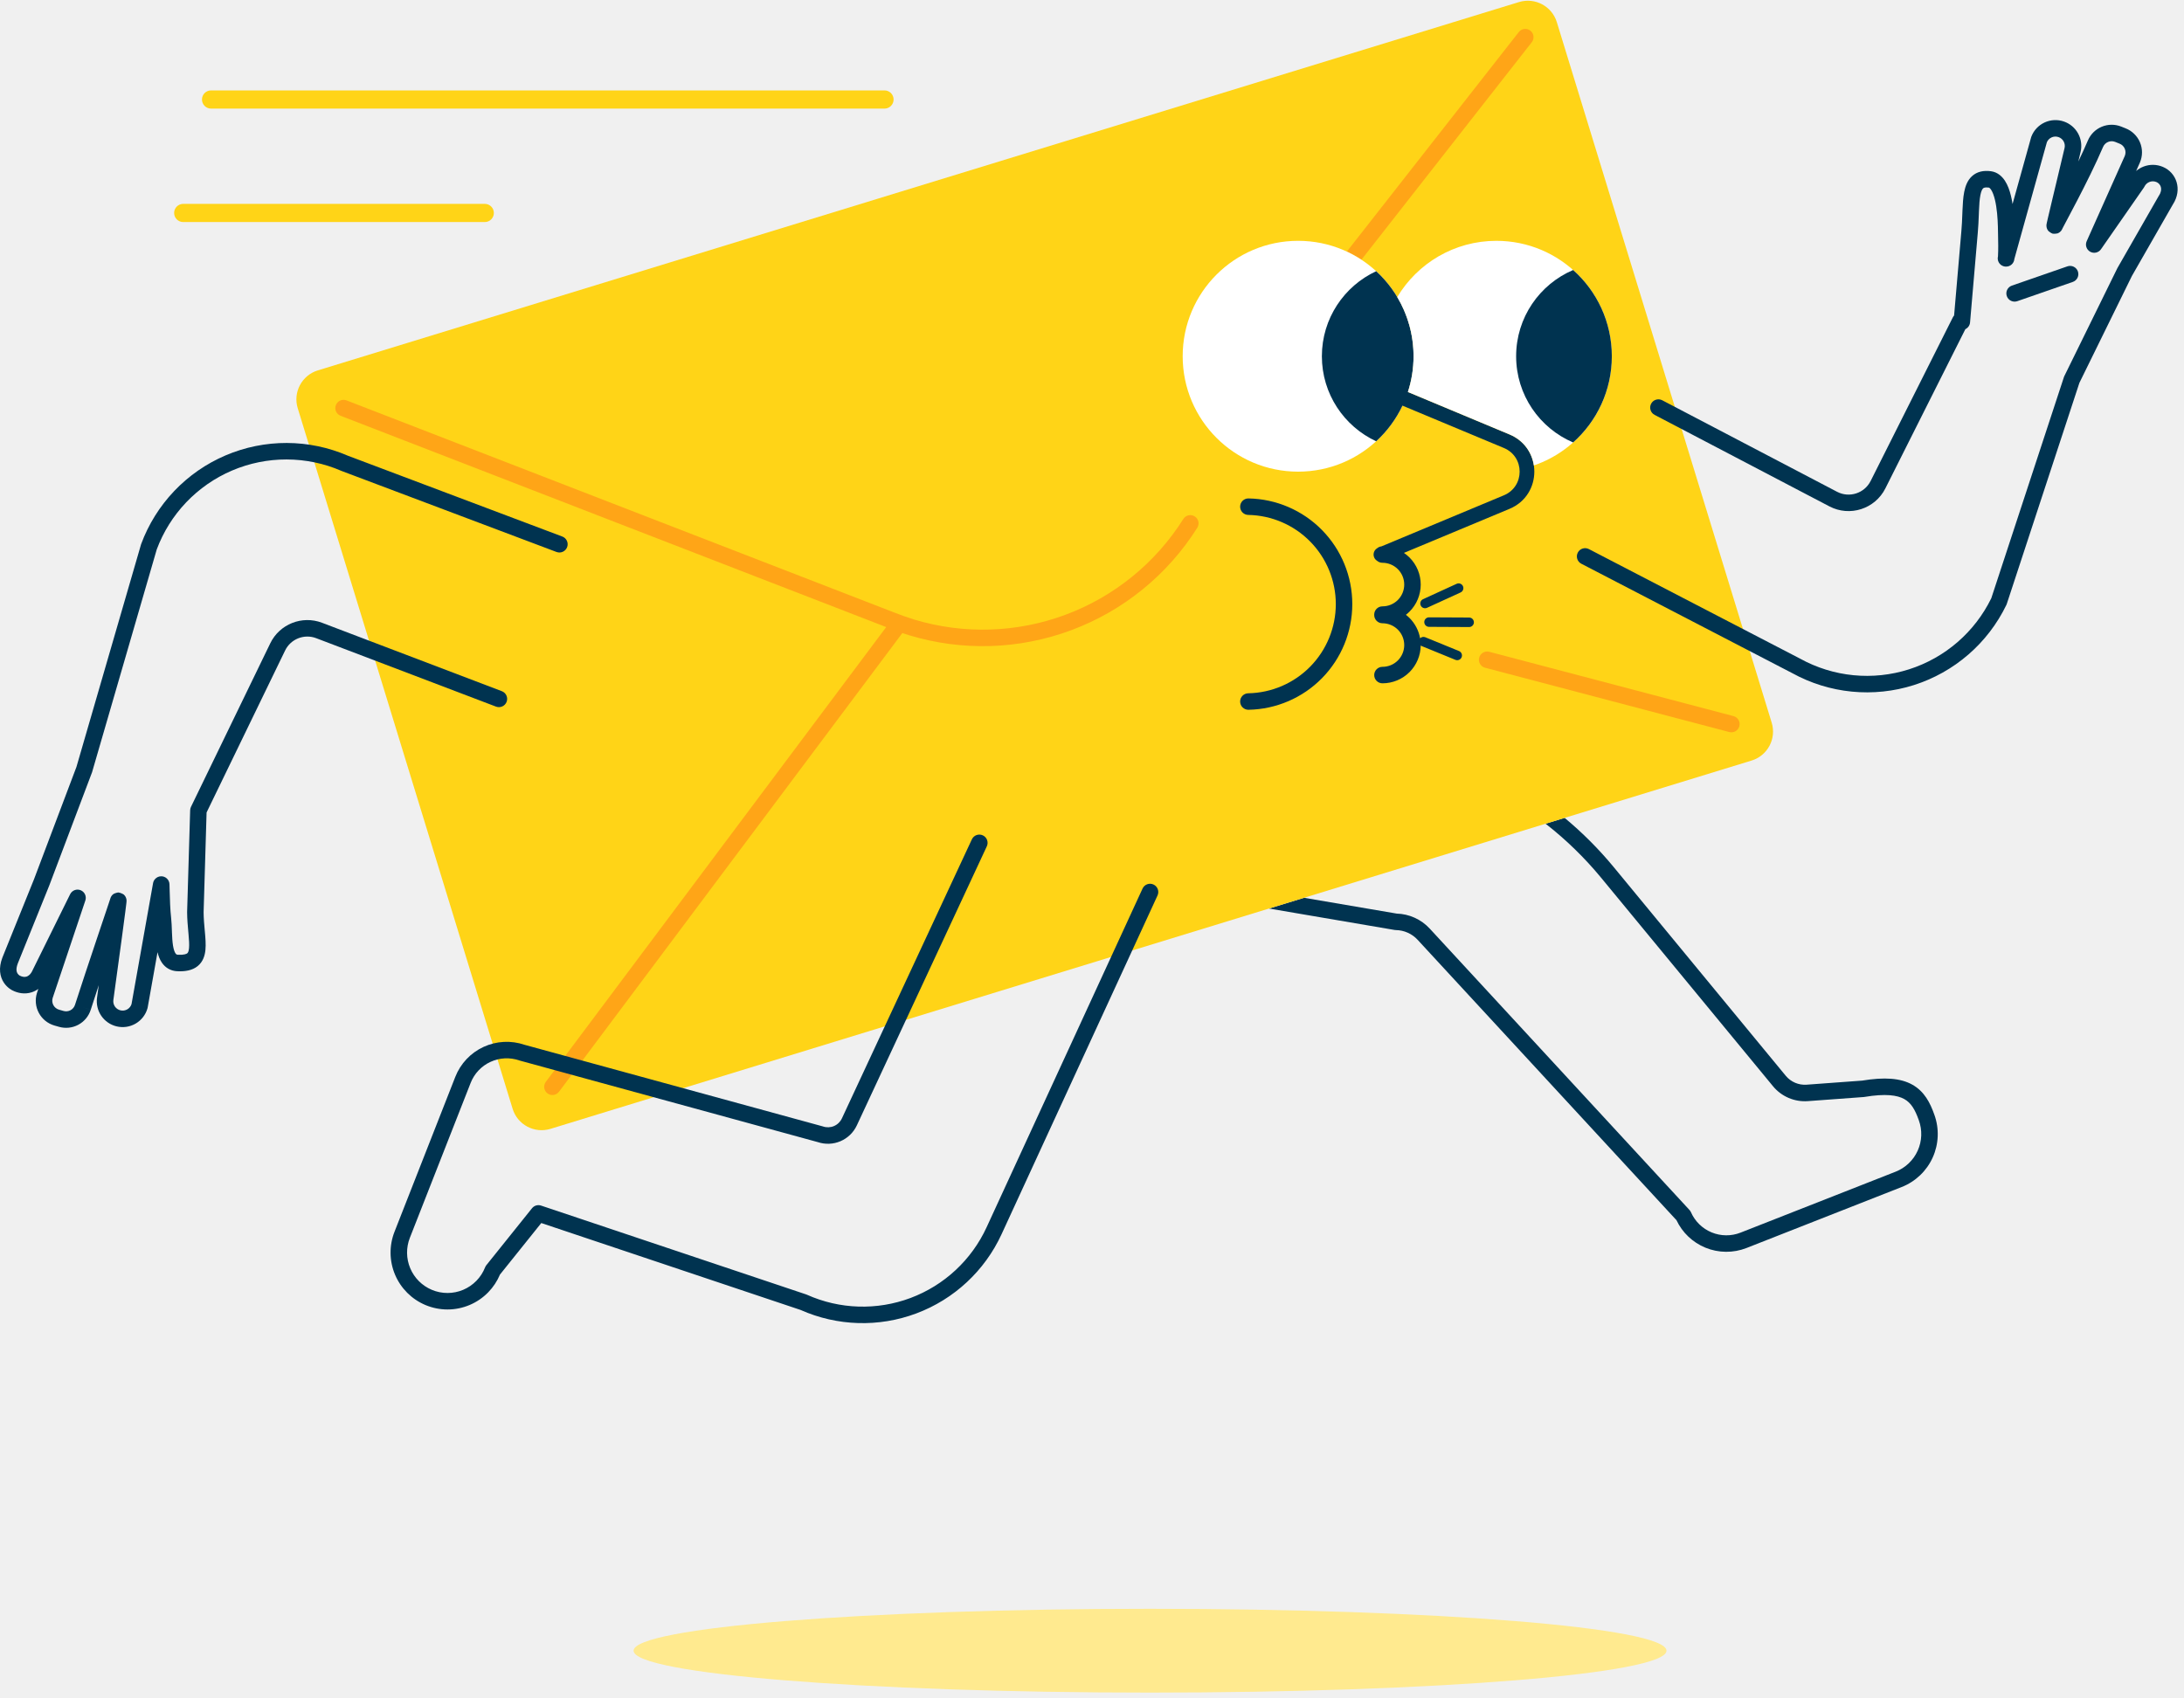
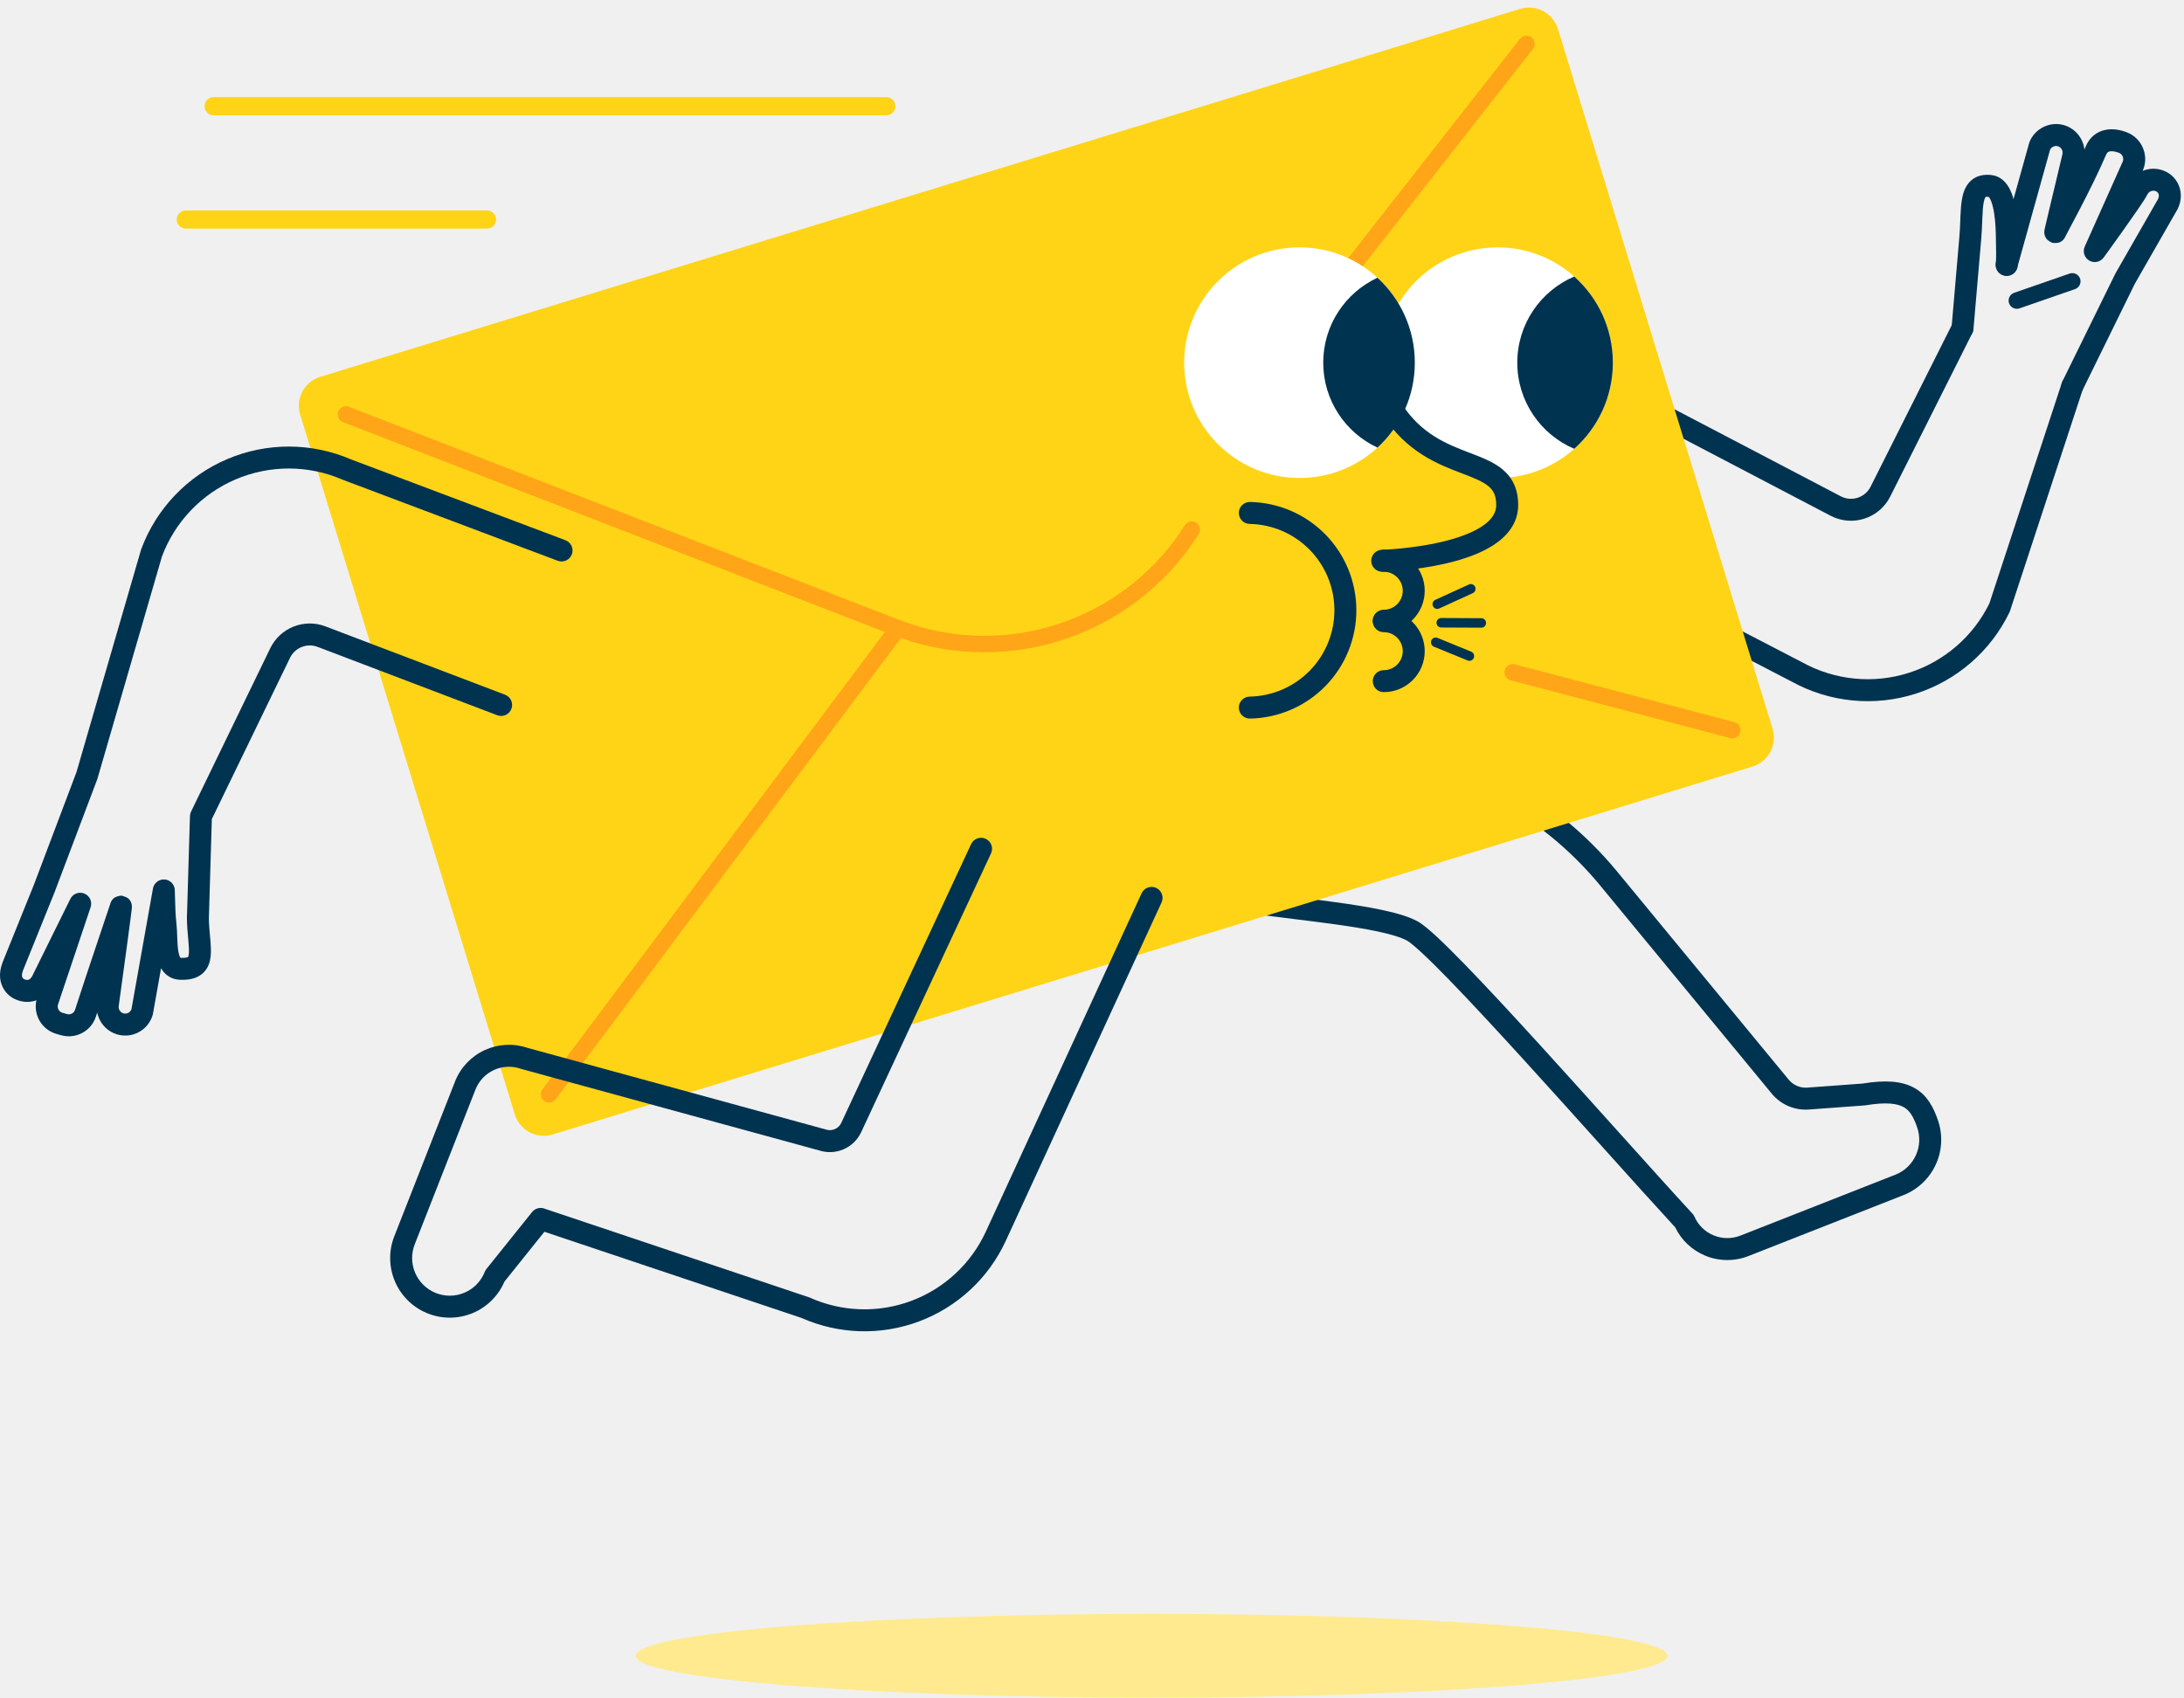
- <svg xmlns="http://www.w3.org/2000/svg" fill="none" height="248" viewBox="0 0 319 248" width="319">
-   <clipPath id="a">
-     <path d="m0 0h318.715v248h-318.715z" />
-   </clipPath>
-   <g clip-path="url(#a)">
-     <path d="m167.978 247.265c41.661 0 75.434-2.74 75.434-6.121 0-3.38-33.773-6.121-75.434-6.121-41.662 0-75.434 2.741-75.434 6.121 0 3.381 33.773 6.121 75.434 6.121z" fill="#ffea8f" />
-     <path d="m225.753 120.335 2.781-.853c2.609 2.166 5.015 4.577 7.183 7.206l25.111 30.465c.746.904 1.884 1.391 3.053 1.305l8.1-.595c3.263-.54 5.608-.371 7.329.587 1.766.983 2.609 2.647 3.219 4.373.743 2.037.661 4.284-.228 6.261-.891 1.979-2.52 3.531-4.54 4.325l-22.658 8.905c-1.936.76-4.091.742-6.014-.05-1.858-.765-3.362-2.196-4.218-4.009l-37.81-40.964c-.406-.439-.898-.792-1.444-1.036s-1.136-.375-1.734-.384c-.061-.001-.123-.007-.183-.017l-18.343-3.13 5.119-1.57 13.542 2.311c.891.027 1.768.227 2.582.591.844.377 1.602.921 2.229 1.6h.001l37.941 41.107c.09.098.163.209.217.331.588 1.334 1.67 2.388 3.018 2.943s2.859.568 4.216.036l22.658-8.905c1.434-.564 2.592-1.667 3.224-3.073.633-1.405.691-3.003.161-4.45l-.005-.013c-.557-1.58-1.146-2.535-2.121-3.077-1.011-.563-2.702-.829-5.816-.308-.037.006-.074.011-.111.014l-8.155.599c-1.948.143-3.845-.668-5.087-2.175l-25.111-30.465c-2.412-2.924-5.131-5.566-8.106-7.885z" fill="#003350" />
-     <path d="m221.862.303-175.439 53.805c-2.338.717-3.653 3.194-2.935 5.532l31.385 102.335c.717 2.339 3.194 3.653 5.532 2.936l175.438-53.805c2.339-.717 3.653-3.194 2.936-5.532l-31.385-102.336c-.717-2.338-3.194-3.653-5.532-2.935z" fill="#ffd417" />
-     <path clip-rule="evenodd" d="m29.5 14.536c0-.734.595-1.329 1.329-1.329h98.364c.734 0 1.328.595 1.328 1.329s-.594 1.329-1.328 1.329h-98.364c-.734 0-1.329-.595-1.329-1.329z" fill="#ffd417" fill-rule="evenodd" />
-     <path clip-rule="evenodd" d="m25.434 31.111c0-.734.595-1.329 1.329-1.329h44.043c.734 0 1.329.595 1.329 1.329s-.595 1.329-1.329 1.329h-44.043c-.734 0-1.329-.595-1.329-1.329z" fill="#ffd417" fill-rule="evenodd" />
-     <path d="m49.059 59.181c.24-.62.938-.928 1.558-.688l80.086 31.02c.924.365 1.849.689 2.774.976.024.007.048.015.071.024 7.24 2.181 14.996 1.933 22.083-.707 7.116-2.651 13.163-7.567 17.21-13.992.355-.563 1.099-.731 1.661-.377.563.354.732 1.098.377 1.661-4.329 6.871-10.797 12.129-18.407 14.965-7.61 2.836-15.941 3.092-23.711.729-.029-.009-.058-.019-.086-.03-.292-.091-.584-.186-.875-.284l-50.148 67.007c-.399.533-1.153.642-1.686.243-.532-.398-.641-1.153-.243-1.686l49.718-66.434-79.695-30.868c-.62-.24-.928-.938-.688-1.558z" fill="#ffa517" />
-     <path clip-rule="evenodd" d="m181.137 73.996c.012-.665.561-1.194 1.226-1.182 4.045.074 7.899 1.733 10.734 4.62 2.834 2.887 4.422 6.771 4.422 10.817 0 4.046-1.588 7.93-4.422 10.816-2.835 2.887-6.689 4.546-10.734 4.62-.665.012-1.214-.517-1.226-1.182s.517-1.214 1.182-1.226c3.414-.063 6.667-1.463 9.059-3.899 2.392-2.437 3.733-5.715 3.733-9.129 0-3.415-1.341-6.693-3.733-9.129-2.392-2.436-5.645-3.837-9.059-3.899-.665-.012-1.194-.561-1.182-1.226z" fill="#003350" fill-rule="evenodd" />
-     <path d="m223.734 6.169c.41-.524.318-1.28-.206-1.691-.524-.41-1.281-.318-1.691.206l-25.113 32.068c.741.345 1.452.743 2.129 1.188z" fill="#ffa517" />
-     <path d="m189.606 68.902c9.312 0 16.861-7.549 16.861-16.861s-7.549-16.861-16.861-16.861-16.861 7.549-16.861 16.861 7.549 16.861 16.861 16.861z" fill="#fff" />
-     <path d="m193.076 52.041c0-5.503 3.248-10.248 7.932-12.421 3.356 3.082 5.459 7.506 5.459 12.421 0 1.823-.289 3.579-.825 5.224l14.846 6.201c4.827 2.016 4.825 8.854-.002 10.868l-15.425 6.436c.291.197.564.422.816.674 1.048 1.048 1.637 2.47 1.637 3.953 0 1.483-.589 2.904-1.637 3.953-.167.166-.343.321-.527.464.184.143.36.298.527.464.812.812 1.349 1.849 1.549 2.965.192-.191.487-.26.753-.151l4.929 2.017c.355.145.525.551.38.906-.145.355-.551.525-.906.38l-4.929-2.016c-.05-.021-.097-.047-.14-.077-.018 1.457-.605 2.851-1.636 3.883-1.049 1.048-2.471 1.637-3.953 1.637-.665 0-1.204-.539-1.204-1.204 0-.665.539-1.204 1.204-1.204.844 0 1.653-.335 2.25-.932.596-.597.931-1.406.931-2.25s-.335-1.653-.931-2.25c-.597-.597-1.406-.932-2.25-.932-.665 0-1.204-.539-1.204-1.204 0-.01 0-.021 0-.031v-.012-.019c0-.665.539-1.204 1.204-1.204.844 0 1.653-.335 2.25-.932.596-.597.931-1.406.931-2.25 0-.844-.335-1.653-.931-2.25-.597-.597-1.406-.932-2.25-.932-.3 0-.574-.11-.785-.291-.185-.114-.338-.285-.428-.5-.206-.494-.015-1.055.428-1.326.178-.152.4-.254.645-.283l17.877-7.459c3.07-1.281 3.071-5.63.001-6.912l-14.813-6.187c-.937 1.977-2.248 3.743-3.841 5.206-4.684-2.174-7.932-6.918-7.932-12.421z" fill="#003350" />
-     <path d="m213.339 86.548c.349-.16.502-.572.343-.92-.16-.349-.572-.502-.921-.342l-4.905 2.245c-.349.16-.502.572-.342.92.159.349.571.502.92.342z" fill="#003350" />
-     <path d="m208.73 90.184c-.383-.002-.696.307-.698.691s.308.696.691.698l5.859.029c.384.002.696-.307.698-.691s-.308-.696-.691-.698z" fill="#003350" />
-     <path clip-rule="evenodd" d="m216.052 96.075c.17-.643.828-1.027 1.472-.858l35.673 9.396c.644.169 1.028.828.858 1.471-.169.643-.828 1.027-1.471.858l-35.674-9.396c-.643-.169-1.027-.828-.858-1.471z" fill="#ffa517" fill-rule="evenodd" />
-     <g fill="#003350">
-       <path clip-rule="evenodd" d="m41.882 67.119c-2.746-.008-5.465.544-7.99 1.621-2.525 1.078-4.804 2.659-6.698 4.648-1.884 1.978-3.347 4.318-4.3 6.877l-9.45 32.562c-.021.07-.047.137-.078.201l-6.165 16.318c-.003.009-.006.017-.01.026l-4.596 11.385c-.337.887-.135 1.296-.027 1.463.074.113.164.196.236.25.035.026.061.042.073.049.001 0 .002.001.003.001.01.005.021.011.031.016.351.184.697.217.971.132.245-.076.602-.299.904-.982.007-.016.014-.032.022-.047l5.438-11.008c.281-.568.953-.821 1.539-.58.586.242.884.896.683 1.496l-4.777 14.246c-.051.17-.069.348-.052.525.017.18.07.356.156.515.086.16.202.301.343.415.14.114.3.198.472.249.001.001.003.001.004.001l.657.187.007.002c.341.099.707.061 1.02-.106.313-.167.549-.45.656-.789l.001-.003c.825-2.577 2.096-6.386 3.17-9.59.353-1.053.686-2.043.975-2.903.151-.447.289-.86.413-1.228.18-.537.329-.979.435-1.297.053-.16.095-.286.125-.378.021-.063.032-.099.037-.116.004-.012.004-.014.003-.01.005-.018.018-.065.04-.121.011-.027.034-.084.071-.152l.002-.003c.021-.039.13-.234.354-.393.136-.084.494-.205.713-.222.239.027.642.195.799.316.26.238.335.52.347.565l.001.004c.038.14.042.258.043.276l0.0.002c.004.097-.006.193-.006.203-.006.075-.018.184-.033.308-.03.257-.078.644-.14 1.127-.124.967-.306 2.336-.511 3.86-.409 3.048-.912 6.722-1.235 9.048-.045.335.035.675.226.955.191.279.48.477.809.556l.002.001c.342.083.704.029 1.007-.149.29-.17.506-.44.608-.759l3.147-17.674c.041-.231.146-.434.292-.596.212-.24.518-.395.863-.406.665-.022 1.221.5 1.243 1.164.01.323.019.652.028.986.034 1.294.07 2.658.218 4.001.06.538.083 1.157.104 1.742.004.1.007.199.011.297.027.699.061 1.35.152 1.919.093.586.227.952.367 1.154.094.137.176.193.372.201h.003c.915.041 1.24-.131 1.343-.214.077-.062.205-.213.256-.739.052-.541.002-1.238-.083-2.176-.007-.074-.014-.149-.021-.225-.078-.85-.168-1.837-.174-2.88-0-.014 0-.028.001-.043l.443-14.84c.005-.17.046-.337.12-.489l11.581-23.892c1.361-2.808 4.643-4.111 7.56-3.001l26.265 9.996c.622.236.934.932.697 1.553-.237.622-.932.934-1.554.698l-26.265-9.996c-1.75-.666-3.719.116-4.536 1.801l-11.469 23.66-.434 14.561c.006.928.087 1.81.165 2.666.007.071.013.143.02.214.081.89.16 1.82.082 2.626-.08.822-.342 1.737-1.141 2.382-.773.623-1.808.797-2.964.745-1-.044-1.753-.524-2.246-1.235-.324-.467-.521-1.011-.648-1.545l-1.438 8.075c-.007.038-.015.076-.026.114-.263.939-.881 1.74-1.723 2.234-.842.493-1.842.641-2.791.412-.909-.218-1.706-.766-2.234-1.538-.529-.773-.751-1.714-.625-2.642l0-.003c.076-.546.162-1.167.254-1.837-.437 1.324-.843 2.567-1.176 3.606l-1.147-.368 1.148.365c-.297.937-.95 1.721-1.817 2.184-.867.463-1.88.569-2.824.296-.001 0-.002-.001-.003-.001l-.66-.188-.01-.003c-.48-.14-.928-.376-1.317-.691-.389-.316-.711-.706-.947-1.147-.236-.442-.383-.926-.43-1.424-.048-.499.005-1.002.153-1.48.003-.008.005-.016.008-.025l.194-.577c-.307.223-.641.392-.999.503-.991.308-1.99.122-2.785-.289-.009-.004-.019-.009-.029-.015-.03-.015-.066-.034-.108-.059-.084-.048-.192-.116-.313-.207-.24-.179-.546-.458-.809-.859-.565-.863-.801-2.094-.204-3.653l.008-.02 4.595-11.383 6.187-16.378c.007-.017.014-.034.021-.051l9.433-32.502c.008-.028.017-.055.027-.083 1.067-2.882 2.71-5.516 4.83-7.742 2.119-2.225 4.67-3.996 7.497-5.202 2.827-1.206 5.869-1.824 8.943-1.815 3.063.009 6.093.641 8.904 1.856l31.339 11.814c.622.234.937.929.702 1.552-.235.622-.929.937-1.552.702l-31.366-11.824c-.018-.007-.036-.014-.054-.022-2.519-1.093-5.234-1.661-7.98-1.669zm-23.448 64.793c-.002.006-.005.02-.011.039.005-.017.009-.03.011-.039z" fill-rule="evenodd" />
-       <path d="m299.65 20.075c.32-.148.684-.166 1.017-.051l.003.001c.319.11.587.335.75.631.163.296.211.642.134.971-.388 1.644-.851 3.581-1.279 5.372l-.026.106c-.157.657-.309 1.294-.451 1.887-.266 1.117-.496 2.084-.651 2.751-.077.332-.138.596-.175.768-.017.079-.035.163-.045.228-.003.017-.008.048-.012.085-.002.018-.006.052-.007.094v.002c-.001.023-.006.145.025.294v.002c.012.056.065.305.271.541.113.114.413.307.598.373.197.035.559.014.718-.031.306-.11.475-.312.513-.357l.002-.002c.061-.074.101-.139.119-.169.049-.084.08-.163.09-.19-.006.017-.001.007.027-.047.023-.045.061-.119.12-.232.113-.215.269-.509.462-.872l.016-.031c.399-.751.944-1.776 1.551-2.946 1.212-2.334 2.685-5.272 3.76-7.792.139-.327.401-.588.73-.725.327-.137.696-.141 1.026-.011l.002.001.639.256.011.004c.17.066.326.166.456.293.131.127.235.28.306.448.071.168.107.349.106.531 0 .18-.036.358-.106.523l-5.563 12.451c-.254.567-.034 1.234.507 1.54.541.305 1.226.149 1.581-.361l6.259-9c.036-.051.067-.105.094-.161.152-.311.416-.552.739-.675.324-.122.682-.117 1.001.016l.004.002c.565.232 1.029.993.362 1.994-.015.023-.03.046-.043.07l-6.007 10.488c-.005.009-.01.019-.016.028-.007.013-.013.026-.02.039l-7.718 15.712c-.017.034-.033.07-.048.107-.011.029-.021.057-.03.086l-10.6 32.278c-1.193 2.443-2.867 4.621-4.922 6.402-2.075 1.798-4.494 3.155-7.111 3.988-2.616.832-5.375 1.123-8.108.854-2.732-.269-5.381-1.093-7.785-2.42l-.018-.01-.01-.005-30.819-15.989c-.59-.306-1.317-.076-1.623.514-.307.59-.076 1.317.514 1.623l30.806 15.982c2.686 1.481 5.646 2.4 8.699 2.701 3.058.301 6.146-.024 9.074-.955 2.929-.932 5.637-2.451 7.959-4.463 2.322-2.013 4.209-4.478 5.547-7.244.024-.048.044-.098.06-.148l10.605-32.293 7.673-15.622 5.969-10.421c1.452-2.221.525-4.697-1.472-5.52-.886-.368-1.879-.383-2.776-.043-.407.154-.781.377-1.107.654l.547-1.224.008-.018c.198-.465.301-.965.303-1.471.001-.506-.099-1.006-.295-1.472-.196-.466-.484-.888-.847-1.24-.36-.351-.788-.626-1.257-.809l-.638-.255-.005-.002c-.915-.362-1.934-.352-2.842.028-.907.379-1.631 1.098-2.017 2.002-.416.976-.896 2.022-1.4 3.075.115-.486.227-.959.334-1.411.214-.91.083-1.868-.369-2.687-.451-.819-1.19-1.44-2.073-1.745-.923-.32-1.933-.269-2.818.141-.886.41-1.578 1.148-1.931 2.059-.014.037-.027.074-.037.112l-2.713 9.741c-.063-.41-.141-.819-.237-1.212-.184-.758-.454-1.543-.874-2.183-.425-.65-1.086-1.266-2.049-1.396l-.004-0c-1.046-.137-2.012.043-2.754.718-.688.626-.986 1.508-1.144 2.312-.161.821-.213 1.774-.253 2.72-.007.177-.014.355-.021.534-.031.807-.063 1.631-.14 2.478l-1.06 12.315c-.072.079-.133.168-.183.268l-12.008 23.906c-.906 1.804-3.115 2.515-4.903 1.579l-25.536-13.369c-.589-.308-1.317-.081-1.625.508-.309.589-.081 1.317.508 1.625l25.535 13.369c2.982 1.561 6.663.375 8.174-2.632l11.681-23.257c.375-.177.649-.543.687-.986l1.129-13.11v-.002c.083-.913.117-1.81.149-2.618v-.006c.007-.171.013-.338.02-.501.04-.962.089-1.74.21-2.356.124-.632.288-.892.401-.994.058-.053.23-.188.817-.112.033.005.159.029.354.327.204.312.394.796.549 1.434.308 1.264.405 2.807.436 3.945.007.401.015.777.023 1.136v.001.002c.025 1.166.047 2.145-.008 3.191-.166.635.207 1.289.842 1.465.116.032.233.047.348.044.625 0 1.152-.482 1.2-1.113l4.751-17.06c.132-.307.373-.556.678-.697z" />
-       <path clip-rule="evenodd" d="m303.502 39.653c.218.628-.115 1.314-.743 1.532l-8.109 2.813c-.628.218-1.314-.115-1.532-.743-.218-.628.114-1.314.743-1.532l8.109-2.813c.628-.218 1.314.115 1.532.743z" fill-rule="evenodd" />
-       <path clip-rule="evenodd" d="m143.554 122.034c.603.28.864.997.584 1.6l-18.983 40.762c-.485 1.045-1.342 1.873-2.402 2.323-1.048.445-2.222.49-3.3.128l-43.521-11.908c-.026-.007-.051-.015-.076-.023-1.378-.478-2.888-.404-4.213.207-1.325.61-2.362 1.708-2.896 3.066l-8.881 22.634c-.564 1.435-.545 3.034.055 4.455.599 1.42 1.731 2.55 3.152 3.148.725.305 1.505.462 2.291.462.787-.001 1.565-.158 2.29-.464s1.381-.754 1.931-1.317.98-1.231 1.268-1.963c.044-.113.105-.219.181-.314l6.674-8.323c.316-.394.844-.549 1.322-.388l38.714 12.976c.037.012.074.027.11.043 4.789 2.148 10.232 2.319 15.147.477 4.915-1.843 8.904-5.551 11.101-10.318l22.782-49.491c.278-.604.993-.869 1.597-.591.604.279.869.994.591 1.598l-22.782 49.492c-2.463 5.343-6.934 9.5-12.443 11.565-5.491 2.058-11.569 1.874-16.924-.51l-37.862-12.691-6.038 7.531c-.403.962-.985 1.84-1.714 2.588-.773.794-1.698 1.424-2.719 1.855-1.021.43-2.118.653-3.225.653-1.108.001-2.205-.221-3.226-.65-2.001-.842-3.594-2.432-4.438-4.432-.844-2-.872-4.251-.078-6.271l8.881-22.634c.761-1.936 2.241-3.504 4.13-4.374 1.877-.864 4.014-.975 5.969-.309l43.52 11.908c.026.007.051.015.076.023.526.182 1.1.162 1.612-.055s.925-.617 1.16-1.121l18.982-40.764c.281-.603.997-.864 1.6-.583z" fill-rule="evenodd" />
-     </g>
-     <path d="m204.086 43.398c1.512 2.528 2.381 5.484 2.381 8.644 0 1.823-.289 3.579-.825 5.224l14.846 6.201c2.083.87 3.266 2.638 3.551 4.528 6.626-2.273 11.388-8.557 11.388-15.953 0-9.312-7.549-16.861-16.861-16.861-6.153 0-11.536 3.295-14.48 8.217z" fill="#fff" />
-     <path clip-rule="evenodd" d="m229.775 39.445c-4.894 2.086-8.325 6.94-8.325 12.596s3.431 10.511 8.325 12.596c3.468-3.088 5.652-7.587 5.652-12.596s-2.184-9.508-5.652-12.596z" fill="#003350" fill-rule="evenodd" />
+ <svg xmlns="http://www.w3.org/2000/svg" width="319" height="248" viewBox="0 0 319 248" fill="none">
+   <g clip-path="url(#clip0_2981_14908)">
+     <path fill-rule="evenodd" clip-rule="evenodd" d="M299.436 21.882L294.634 39.126C294.397 39.979 293.512 40.478 292.659 40.24C291.805 40.003 291.306 39.118 291.544 38.265L296.373 20.926C296.387 20.876 296.403 20.826 296.422 20.777C297.225 18.703 299.569 17.617 301.671 18.346C303.223 18.881 304.28 20.282 304.454 21.846C304.53 21.673 304.604 21.502 304.676 21.333M298.699 33.358C298.703 33.347 298.711 33.327 298.721 33.302C298.713 33.322 298.706 33.34 298.699 33.358ZM299.436 21.882C299.637 21.452 300.17 21.22 300.621 21.377L300.624 21.378C301.075 21.533 301.356 22.044 301.247 22.508C300.859 24.152 300.396 26.089 299.968 27.88C299.803 28.572 299.643 29.241 299.494 29.864C299.228 30.98 298.998 31.947 298.843 32.614C298.766 32.946 298.705 33.212 298.667 33.388C298.65 33.465 298.63 33.559 298.618 33.634C298.614 33.653 298.608 33.693 298.603 33.74C298.6 33.763 298.596 33.808 298.594 33.863C298.594 33.864 298.594 33.865 298.594 33.866C298.592 33.896 298.586 34.059 298.627 34.257L298.628 34.259C298.644 34.334 298.713 34.666 298.988 34.98C299.138 35.132 299.538 35.389 299.785 35.477C300.047 35.524 300.53 35.496 300.741 35.436C301.148 35.289 301.374 35.02 301.424 34.96L301.426 34.958C301.508 34.86 301.561 34.774 301.584 34.733C301.642 34.635 301.68 34.543 301.697 34.498C301.694 34.508 301.692 34.513 301.693 34.513C301.694 34.514 301.728 34.444 301.83 34.248C301.943 34.032 302.101 33.736 302.297 33.367L302.307 33.349C302.706 32.598 303.251 31.573 303.858 30.402C305.069 28.068 306.547 25.123 307.627 22.59C307.712 22.39 307.802 22.294 307.865 22.244C307.93 22.192 308.02 22.145 308.157 22.117C308.463 22.055 308.94 22.101 309.503 22.327L309.519 22.333C310 22.52 310.254 23.117 310.057 23.593L304.501 36.027C304.166 36.776 304.452 37.658 305.162 38.069C305.873 38.48 306.779 38.289 307.263 37.625L305.966 36.681C307.263 37.625 307.263 37.625 307.263 37.625L307.509 37.285C307.666 37.069 307.89 36.759 308.161 36.384C308.703 35.633 309.432 34.618 310.18 33.565C310.928 32.513 311.698 31.417 312.32 30.506C312.905 29.648 313.451 28.823 313.661 28.392C313.874 27.954 314.434 27.742 314.884 27.928L314.889 27.931C315.09 28.013 315.24 28.179 315.3 28.381C315.352 28.559 315.369 28.881 315.07 29.329C315.049 29.359 315.03 29.39 315.012 29.422L309.012 39.898C308.995 39.928 308.979 39.958 308.964 39.988L301.245 55.703C300.854 56.498 301.182 57.459 301.977 57.85C302.773 58.24 303.734 57.913 304.124 57.117L311.821 41.448L317.771 31.059C319.347 28.639 318.343 25.884 316.112 24.965C315.073 24.534 313.942 24.563 312.959 24.96L312.992 24.887L313.003 24.863C313.919 22.72 312.858 20.193 310.688 19.345C309.768 18.979 308.633 18.747 307.518 18.974C306.31 19.22 305.249 19.987 304.676 21.333" fill="#003350" />
+     <path fill-rule="evenodd" clip-rule="evenodd" d="M289.377 34.979C289.377 34.98 289.377 34.981 289.377 34.982L288.249 48.076C288.173 48.959 287.396 49.613 286.513 49.536C285.631 49.461 284.977 48.683 285.053 47.801L286.182 34.694C286.257 33.859 286.289 33.048 286.32 32.243C286.327 32.063 286.334 31.884 286.341 31.705C286.381 30.763 286.434 29.782 286.601 28.928C286.765 28.096 287.084 27.112 287.867 26.399C288.722 25.621 289.82 25.434 290.94 25.581L290.945 25.581C292.062 25.732 292.812 26.446 293.275 27.153C293.73 27.848 294.013 28.682 294.202 29.459C294.584 31.027 294.685 32.817 294.716 33.995L294.717 34.012C294.722 34.375 294.73 34.727 294.738 35.074C294.766 36.346 294.793 37.532 294.714 38.795C294.658 39.679 293.897 40.351 293.013 40.296C292.129 40.241 291.457 39.479 291.512 38.595C291.582 37.48 291.56 36.466 291.532 35.221C291.524 34.86 291.516 34.48 291.509 34.073C291.479 32.942 291.382 31.437 291.085 30.218C290.935 29.601 290.759 29.167 290.591 28.91C290.534 28.823 290.493 28.777 290.469 28.755C290.239 28.729 290.114 28.747 290.062 28.76C290.048 28.764 290.039 28.767 290.033 28.769C290.03 28.77 290.027 28.771 290.026 28.772C290.026 28.772 290.026 28.772 290.026 28.772C290.01 28.787 289.867 28.943 289.749 29.546C289.635 30.126 289.587 30.875 289.547 31.838C289.54 32.001 289.533 32.168 289.527 32.34C289.495 33.147 289.46 34.055 289.377 34.979ZM290.444 28.736C290.444 28.735 290.448 28.737 290.455 28.743C290.448 28.739 290.444 28.736 290.444 28.736Z" fill="#003350" />
+     <path fill-rule="evenodd" clip-rule="evenodd" d="M303.185 54.886C304.027 55.163 304.485 56.069 304.208 56.911L293.589 89.25C293.567 89.318 293.54 89.384 293.509 89.448C292.149 92.26 290.23 94.766 287.869 96.813C285.508 98.859 282.755 100.403 279.778 101.35C276.801 102.297 273.662 102.628 270.552 102.321C267.45 102.016 264.443 101.083 261.712 99.579L230.944 83.616C230.157 83.208 229.851 82.24 230.259 81.454C230.666 80.667 231.635 80.361 232.421 80.768L263.208 96.74C263.22 96.747 263.232 96.753 263.244 96.76C265.598 98.059 268.191 98.865 270.867 99.129C273.542 99.393 276.244 99.108 278.806 98.293C281.368 97.478 283.737 96.15 285.768 94.389C287.773 92.651 289.408 90.528 290.575 88.145L301.161 55.91C301.437 55.068 302.343 54.61 303.185 54.886Z" fill="#003350" />
+     <path fill-rule="evenodd" clip-rule="evenodd" d="M287.371 46.505C288.162 46.903 288.482 47.867 288.084 48.658L276.09 72.539C274.48 75.743 270.557 77.006 267.381 75.343L241.872 61.989C241.087 61.578 240.784 60.608 241.195 59.824C241.606 59.039 242.575 58.736 243.36 59.147L268.869 72.501C270.457 73.333 272.418 72.701 273.223 71.099L285.218 47.219C285.615 46.427 286.579 46.108 287.371 46.505Z" fill="#003350" />
+     <path fill-rule="evenodd" clip-rule="evenodd" d="M303.821 40.706C304.039 41.334 303.706 42.019 303.079 42.237L294.978 45.046C294.351 45.264 293.665 44.932 293.448 44.304C293.23 43.676 293.562 42.991 294.19 42.773L302.29 39.964C302.918 39.746 303.603 40.078 303.821 40.706Z" fill="#003350" />
+     <path d="M168.202 248C209.819 248 243.557 245.262 243.557 241.885C243.557 238.509 209.819 235.771 168.202 235.771C126.585 235.771 92.847 238.509 92.847 241.885C92.847 245.262 126.585 248 168.202 248Z" fill="#FFEA8F" />
+     <path fill-rule="evenodd" clip-rule="evenodd" d="M161.942 106.095C162.018 105.212 162.796 104.559 163.678 104.635L198.808 107.668C198.808 107.668 198.808 107.668 198.808 107.668C206.029 108.292 213.053 110.348 219.47 113.718C225.887 117.088 231.567 121.703 236.18 127.294L236.18 127.295L261.264 157.727C261.926 158.53 262.937 158.962 263.975 158.886L272.048 158.293C275.329 157.752 277.777 157.906 279.613 158.928C281.507 159.983 282.392 161.762 283.011 163.512C283.788 165.644 283.702 167.996 282.771 170.065C281.838 172.138 280.132 173.764 278.016 174.595C278.016 174.595 278.016 174.595 278.016 174.595L255.382 183.49L255.382 183.491C253.352 184.287 251.092 184.269 249.076 183.438C247.146 182.644 245.581 181.165 244.678 179.29C241.877 176.25 238.111 172.06 234.012 167.501C230.315 163.388 226.348 158.975 222.575 154.833C218.539 150.404 214.715 146.275 211.641 143.112C210.103 141.529 208.764 140.201 207.688 139.202C206.565 138.161 205.85 137.595 205.519 137.413C204.684 136.953 203.224 136.499 201.22 136.072C199.258 135.654 196.923 135.29 194.434 134.951C192.637 134.707 190.748 134.475 188.877 134.244C185.739 133.859 182.65 133.479 180.125 133.057L157.899 136.354C157.023 136.484 156.207 135.879 156.077 135.003C155.947 134.126 156.552 133.311 157.428 133.181L179.906 129.847C180.074 129.822 180.244 129.824 180.411 129.852C182.918 130.28 185.963 130.654 189.142 131.045C191.031 131.277 192.967 131.514 194.866 131.773C197.38 132.115 199.809 132.492 201.889 132.935C203.928 133.37 205.788 133.899 207.067 134.604C207.794 135.004 208.781 135.84 209.869 136.85C211.004 137.903 212.386 139.276 213.941 140.876C217.053 144.078 220.905 148.238 224.946 152.673C228.76 156.859 232.733 161.279 236.425 165.386C240.585 170.014 244.388 174.246 247.207 177.3C247.327 177.43 247.425 177.579 247.496 177.74C248.042 178.978 249.046 179.957 250.297 180.472C251.548 180.987 252.949 180.999 254.209 180.505C254.209 180.505 254.209 180.505 254.209 180.505L276.843 171.609L276.843 171.609C278.179 171.084 279.256 170.058 279.845 168.749C280.434 167.44 280.488 165.953 279.995 164.605L279.989 164.588C279.44 163.035 278.894 162.2 278.052 161.731C277.163 161.236 275.585 160.953 272.504 161.469C272.455 161.477 272.406 161.483 272.356 161.487L264.21 162.085C262.134 162.238 260.113 161.374 258.789 159.768L233.705 129.335C229.364 124.073 224.018 119.73 217.979 116.558C211.939 113.386 205.328 111.451 198.532 110.864L198.532 110.864L163.402 107.831C162.52 107.755 161.866 106.977 161.942 106.095Z" fill="#003350" />
+     <path d="M222.029 1.297L46.775 55.045C44.439 55.762 43.127 58.236 43.843 60.572L75.195 162.8C75.911 165.136 78.385 166.449 80.721 165.732L255.975 111.984C258.311 111.268 259.624 108.794 258.908 106.458L227.556 4.23C226.84 1.894 224.365 0.581 222.029 1.297Z" fill="#FFD417" />
+     <path fill-rule="evenodd" clip-rule="evenodd" d="M29.871 15.515C29.871 14.782 30.465 14.188 31.198 14.188H129.458C130.191 14.188 130.785 14.782 130.785 15.515C130.785 16.248 130.191 16.843 129.458 16.843H31.198C30.465 16.843 29.871 16.248 29.871 15.515Z" fill="#FFD417" />
+     <path fill-rule="evenodd" clip-rule="evenodd" d="M25.808 32.073C25.808 31.34 26.403 30.746 27.136 30.746H71.132C71.865 30.746 72.46 31.34 72.46 32.073C72.46 32.806 71.865 33.4 71.132 33.4H27.136C26.403 33.4 25.808 32.806 25.808 32.073Z" fill="#FFD417" />
+     <path fill-rule="evenodd" clip-rule="evenodd" d="M174.72 76.352C175.282 76.706 175.451 77.449 175.096 78.011C170.772 84.875 164.311 90.127 156.709 92.96C149.107 95.793 140.784 96.048 133.023 93.688C132.387 93.495 132.028 92.823 132.222 92.187C132.415 91.552 133.087 91.193 133.723 91.386C140.98 93.593 148.761 93.354 155.869 90.706C162.977 88.057 169.017 83.146 173.061 76.729C173.415 76.166 174.158 75.998 174.72 76.352Z" fill="#FFA517" />
+     <path fill-rule="evenodd" clip-rule="evenodd" d="M49.408 60.114C49.648 59.494 50.345 59.187 50.965 59.426L130.967 90.413C131.89 90.778 132.814 91.102 133.738 91.388C134.373 91.585 134.728 92.259 134.531 92.893C134.334 93.528 133.66 93.883 133.026 93.686C132.047 93.383 131.067 93.04 130.086 92.653C130.085 92.652 130.084 92.652 130.083 92.651L50.096 61.67C49.476 61.43 49.168 60.733 49.408 60.114Z" fill="#FFA517" />
+     <path fill-rule="evenodd" clip-rule="evenodd" d="M131.544 91.263C132.076 91.661 132.184 92.415 131.786 92.947L81.166 160.586C80.768 161.118 80.014 161.226 79.482 160.828C78.95 160.43 78.842 159.676 79.24 159.144L129.86 91.505C130.258 90.973 131.012 90.865 131.544 91.263Z" fill="#FFA517" />
+     <path fill-rule="evenodd" clip-rule="evenodd" d="M223.694 5.469C224.217 5.878 224.309 6.634 223.899 7.157L197.836 40.439C197.426 40.962 196.67 41.054 196.147 40.644C195.624 40.235 195.532 39.479 195.941 38.956L222.005 5.674C222.415 5.151 223.171 5.059 223.694 5.469Z" fill="#FFA517" />
+     <path d="M218.737 69.825C228.04 69.825 235.581 62.284 235.581 52.981C235.581 43.679 228.04 36.138 218.737 36.138C209.435 36.138 201.894 43.679 201.894 52.981C201.894 62.284 209.435 69.825 218.737 69.825Z" fill="white" />
+     <path d="M189.808 69.825C199.11 69.825 206.651 62.284 206.651 52.981C206.651 43.679 199.11 36.138 189.808 36.138C180.505 36.138 172.964 43.679 172.964 52.981C172.964 62.284 180.505 69.825 189.808 69.825Z" fill="white" />
+     <path fill-rule="evenodd" clip-rule="evenodd" d="M201.198 40.573C196.519 42.744 193.274 47.484 193.274 52.981C193.274 58.479 196.519 63.218 201.198 65.39C204.55 62.311 206.651 57.892 206.651 52.981C206.651 48.071 204.55 43.652 201.198 40.573Z" fill="#003350" />
+     <path fill-rule="evenodd" clip-rule="evenodd" d="M229.934 40.398C225.045 42.482 221.618 47.331 221.618 52.981C221.618 58.631 225.045 63.481 229.934 65.564C233.399 62.479 235.58 57.985 235.58 52.981C235.58 47.977 233.399 43.483 229.934 40.398Z" fill="#003350" />
+     <path fill-rule="evenodd" clip-rule="evenodd" d="M202.44 58.395C203.186 57.918 204.178 58.136 204.655 58.882C207.56 63.421 211.321 64.874 214.704 66.168C214.748 66.185 214.793 66.202 214.839 66.219C216.43 66.827 218.151 67.485 219.437 68.546C220.904 69.757 221.749 71.424 221.749 73.781C221.749 76.438 220.124 78.331 218.171 79.609C216.231 80.878 213.74 81.71 211.387 82.268C209.011 82.832 206.652 83.144 204.898 83.316C204.018 83.403 203.284 83.454 202.767 83.484C202.508 83.499 202.304 83.509 202.162 83.515C202.091 83.518 202.036 83.52 201.998 83.522L201.953 83.523L201.941 83.524L201.936 83.524C201.935 83.524 201.935 83.524 201.889 81.921L201.935 83.524C201.049 83.549 200.311 82.852 200.286 81.966C200.261 81.081 200.958 80.343 201.843 80.317L201.851 80.317L201.885 80.316C201.916 80.315 201.963 80.313 202.026 80.31C202.152 80.305 202.34 80.296 202.58 80.282C203.062 80.254 203.753 80.205 204.585 80.124C206.255 79.96 208.46 79.666 210.647 79.147C212.859 78.622 214.931 77.895 216.414 76.925C217.885 75.962 218.542 74.932 218.542 73.781C218.542 72.328 218.084 71.589 217.395 71.02C216.562 70.333 215.338 69.844 213.558 69.164L213.491 69.138C210.063 67.828 205.441 66.061 201.953 60.611C201.476 59.865 201.693 58.873 202.44 58.395Z" fill="#003350" />
+     <path fill-rule="evenodd" clip-rule="evenodd" d="M180.947 74.905C180.963 74.019 181.694 73.315 182.58 73.331C186.725 73.407 190.676 75.107 193.581 78.066C196.486 81.024 198.113 85.005 198.113 89.152C198.113 93.298 196.486 97.279 193.581 100.238C190.676 103.197 186.725 104.897 182.58 104.973C181.694 104.989 180.963 104.284 180.947 103.398C180.93 102.513 181.635 101.781 182.521 101.765C185.826 101.705 188.976 100.349 191.292 97.99C193.608 95.631 194.906 92.458 194.906 89.152C194.906 85.846 193.608 82.672 191.292 80.313C188.976 77.954 185.826 76.599 182.521 76.538C181.635 76.522 180.93 75.791 180.947 74.905Z" fill="#003350" />
+     <path fill-rule="evenodd" clip-rule="evenodd" d="M200.509 81.921C200.509 81.035 201.227 80.317 202.113 80.317C203.7 80.317 205.222 80.947 206.345 82.07C207.467 83.192 208.098 84.714 208.098 86.302C208.098 87.889 207.467 89.411 206.345 90.534C205.222 91.656 203.7 92.287 202.113 92.287C201.227 92.287 200.509 91.569 200.509 90.683C200.509 89.797 201.227 89.079 202.113 89.079C202.849 89.079 203.556 88.786 204.076 88.265C204.597 87.745 204.89 87.038 204.89 86.302C204.89 85.565 204.597 84.859 204.076 84.338C203.556 83.817 202.849 83.525 202.113 83.525C201.227 83.525 200.509 82.806 200.509 81.921Z" fill="#003350" />
+     <path fill-rule="evenodd" clip-rule="evenodd" d="M200.509 90.745C200.509 89.859 201.227 89.141 202.113 89.141C203.7 89.141 205.222 89.771 206.345 90.894C207.467 92.016 208.098 93.538 208.098 95.126C208.098 96.713 207.467 98.235 206.345 99.358C205.222 100.48 203.7 101.111 202.113 101.111C201.227 101.111 200.509 100.393 200.509 99.507C200.509 98.621 201.227 97.903 202.113 97.903C202.849 97.903 203.556 97.61 204.076 97.09C204.597 96.569 204.89 95.862 204.89 95.126C204.89 94.389 204.597 93.683 204.076 93.162C203.556 92.641 202.849 92.349 202.113 92.349C201.227 92.349 200.509 91.63 200.509 90.745Z" fill="#003350" />
+     <path fill-rule="evenodd" clip-rule="evenodd" d="M215.462 85.73C215.622 86.078 215.468 86.49 215.12 86.65L210.22 88.892C209.872 89.052 209.46 88.899 209.3 88.55C209.141 88.202 209.294 87.79 209.643 87.631L214.543 85.388C214.891 85.228 215.303 85.382 215.462 85.73Z" fill="#003350" />
+     <path fill-rule="evenodd" clip-rule="evenodd" d="M209.819 90.973C209.82 90.59 210.133 90.281 210.516 90.282L216.368 90.311C216.751 90.313 217.06 90.625 217.058 91.008C217.057 91.391 216.745 91.7 216.361 91.698L210.509 91.67C210.126 91.668 209.817 91.356 209.819 90.973Z" fill="#003350" />
+     <path fill-rule="evenodd" clip-rule="evenodd" d="M209.061 93.566C209.206 93.211 209.611 93.041 209.965 93.186L214.889 95.201C215.244 95.346 215.414 95.751 215.269 96.106C215.124 96.46 214.719 96.63 214.364 96.485L209.44 94.471C209.085 94.326 208.916 93.921 209.061 93.566Z" fill="#003350" />
+     <path fill-rule="evenodd" clip-rule="evenodd" d="M219.784 97.906C219.953 97.264 220.611 96.88 221.254 97.049L253.332 105.498C253.975 105.667 254.358 106.325 254.189 106.968C254.02 107.61 253.362 107.994 252.72 107.824L220.641 99.376C219.999 99.207 219.615 98.549 219.784 97.906Z" fill="#FFA517" />
+     <path fill-rule="evenodd" clip-rule="evenodd" d="M42.238 68.444C39.549 68.436 36.888 68.976 34.415 70.032C31.942 71.087 29.711 72.636 27.857 74.583C26.016 76.516 24.585 78.802 23.651 81.302L14.216 113.815C14.19 113.902 14.159 113.985 14.121 114.064L7.969 130.347C7.965 130.358 7.96 130.369 7.956 130.381L3.366 141.75C3.079 142.508 3.262 142.784 3.3 142.842L3.302 142.845C3.345 142.911 3.399 142.961 3.442 142.994C3.455 143.003 3.464 143.009 3.47 143.013C3.479 143.017 3.487 143.021 3.496 143.026C3.772 143.17 4.007 143.178 4.161 143.13C4.275 143.095 4.552 142.967 4.816 142.37C4.825 142.349 4.835 142.328 4.845 142.307L10.277 131.311C10.651 130.555 11.547 130.217 12.327 130.539C13.107 130.86 13.504 131.731 13.236 132.531L8.467 146.756C8.432 146.874 8.42 146.998 8.431 147.121C8.443 147.248 8.481 147.372 8.541 147.484C8.601 147.597 8.684 147.696 8.783 147.777C8.881 147.856 8.993 147.916 9.114 147.952C9.115 147.952 9.117 147.953 9.119 147.953L9.772 148.139L9.781 148.142C10.021 148.211 10.279 148.185 10.5 148.067C10.72 147.949 10.886 147.75 10.962 147.511L10.963 147.507C11.788 144.93 13.058 141.122 14.132 137.922C14.485 136.869 14.817 135.88 15.106 135.021C15.256 134.574 15.395 134.162 15.518 133.795C15.698 133.258 15.846 132.818 15.952 132.5C16.038 132.241 16.085 132.097 16.103 132.042C16.109 132.023 16.112 132.015 16.112 132.016C16.118 131.993 16.135 131.932 16.165 131.857C16.178 131.821 16.209 131.746 16.259 131.656L16.261 131.652C16.29 131.6 16.434 131.34 16.732 131.129C16.913 131.017 17.39 130.856 17.681 130.833C18 130.869 18.537 131.093 18.745 131.254C19.091 131.571 19.191 131.946 19.207 132.006C19.207 132.009 19.208 132.01 19.208 132.012C19.259 132.197 19.264 132.354 19.265 132.377L19.265 132.379C19.27 132.5 19.259 132.617 19.257 132.631L19.257 132.632C19.25 132.714 19.238 132.828 19.223 132.953C19.193 133.212 19.145 133.6 19.082 134.083C18.958 135.05 18.776 136.419 18.572 137.941C18.163 140.986 17.661 144.656 17.338 146.981C17.306 147.217 17.363 147.457 17.498 147.653C17.633 147.85 17.836 147.99 18.068 148.046L18.071 148.047C18.312 148.105 18.567 148.067 18.781 147.942C18.978 147.826 19.126 147.645 19.201 147.431L22.34 129.804C22.395 129.495 22.535 129.223 22.732 129.007C23.014 128.691 23.419 128.487 23.875 128.472C24.761 128.444 25.502 129.138 25.53 130.023C25.541 130.351 25.55 130.683 25.559 131.018C25.593 132.309 25.628 133.651 25.774 134.973C25.837 135.528 25.86 136.164 25.88 136.746C25.884 136.846 25.887 136.943 25.891 137.039C25.918 137.738 25.952 138.367 26.038 138.908C26.128 139.473 26.25 139.768 26.338 139.896C26.351 139.915 26.351 139.922 26.355 139.924C26.358 139.927 26.365 139.923 26.398 139.925L26.401 139.925C26.82 139.944 27.096 139.914 27.268 139.874C27.351 139.855 27.404 139.835 27.433 139.821C27.448 139.814 27.458 139.809 27.464 139.805C27.468 139.803 27.47 139.801 27.472 139.8C27.474 139.797 27.482 139.785 27.493 139.759C27.52 139.695 27.559 139.567 27.581 139.335C27.629 138.839 27.583 138.181 27.498 137.235C27.491 137.161 27.484 137.086 27.477 137.01C27.4 136.162 27.308 135.16 27.302 134.1C27.302 134.081 27.302 134.062 27.303 134.043L27.745 119.218C27.752 118.992 27.806 118.77 27.905 118.567L39.474 94.7C40.925 91.707 44.421 90.319 47.529 91.502L73.767 101.487C74.595 101.802 75.01 102.728 74.695 103.556C74.38 104.384 73.454 104.8 72.626 104.485L46.388 94.5C44.834 93.909 43.086 94.603 42.361 96.099L40.917 95.399L42.361 96.099L30.941 119.657L30.51 134.11C30.517 135.016 30.595 135.878 30.673 136.734C30.68 136.804 30.686 136.875 30.693 136.946C30.772 137.827 30.856 138.794 30.774 139.644C30.69 140.514 30.405 141.555 29.487 142.296C28.604 143.008 27.452 143.183 26.259 143.129C25.125 143.08 24.26 142.53 23.701 141.723C23.638 141.632 23.58 141.539 23.525 141.444L22.342 148.088C22.333 148.139 22.322 148.19 22.308 148.24C22.016 149.278 21.334 150.164 20.403 150.709C19.474 151.254 18.369 151.418 17.322 151.166C16.316 150.925 15.435 150.319 14.85 149.465C14.528 148.995 14.309 148.468 14.2 147.918C14.138 148.112 14.077 148.301 14.018 148.484C13.689 149.519 12.969 150.385 12.011 150.897C11.053 151.408 9.933 151.525 8.89 151.223C8.889 151.223 8.888 151.223 8.886 151.222L8.229 151.035L8.216 151.032C7.685 150.876 7.19 150.616 6.76 150.267C6.331 149.918 5.975 149.487 5.714 148.999C5.452 148.511 5.291 147.977 5.238 147.426C5.196 146.989 5.224 146.55 5.319 146.123C5.251 146.148 5.182 146.172 5.112 146.194C4.004 146.538 2.898 146.328 2.03 145.88C2.021 145.875 2.011 145.87 2 145.864C1.965 145.846 1.922 145.823 1.874 145.796C1.778 145.74 1.657 145.664 1.521 145.563C1.254 145.362 0.912 145.051 0.618 144.602C-0.022 143.624 -0.264 142.258 0.376 140.59C0.379 140.581 0.383 140.573 0.386 140.564L4.974 129.196L11.154 112.841C11.159 112.826 11.165 112.811 11.171 112.797L20.587 80.351C20.598 80.314 20.61 80.278 20.623 80.241C21.708 77.311 23.379 74.633 25.534 72.37C27.689 70.108 30.282 68.308 33.156 67.082C36.029 65.855 39.123 65.227 42.247 65.236C45.358 65.246 48.435 65.886 51.291 67.12L82.589 78.917C83.418 79.23 83.836 80.155 83.524 80.984C83.211 81.813 82.286 82.231 81.457 81.919L50.124 70.108C50.099 70.098 50.075 70.089 50.051 70.078C47.585 69.008 44.926 68.452 42.238 68.444ZM19.202 132.876C19.2 132.885 19.193 132.908 19.183 132.94C19.192 132.911 19.198 132.889 19.202 132.876ZM16.061 132.363C16.061 132.352 16.062 132.346 16.062 132.346C16.062 132.346 16.062 132.351 16.061 132.361C16.061 132.362 16.061 132.363 16.061 132.363Z" fill="#003350" />
+     <path fill-rule="evenodd" clip-rule="evenodd" d="M143.974 122.537C144.777 122.911 145.125 123.865 144.751 124.668L125.789 165.388C125.261 166.521 124.332 167.419 123.181 167.908C122.048 168.389 120.779 168.439 119.612 168.051L76.147 156.158C76.113 156.149 76.079 156.138 76.046 156.126C74.767 155.684 73.366 155.752 72.136 156.318C70.907 156.885 69.944 157.904 69.449 159.164C69.449 159.164 69.449 159.163 69.449 159.164L60.577 181.775C60.052 183.111 60.07 184.599 60.628 185.922C61.186 187.245 62.24 188.296 63.563 188.853L63.564 188.853C64.239 189.137 64.964 189.283 65.697 189.283C66.429 189.283 67.154 189.136 67.829 188.851C68.504 188.566 69.115 188.15 69.626 187.625C70.137 187.101 70.538 186.479 70.806 185.798C70.865 185.647 70.947 185.506 71.048 185.38L77.715 177.066C78.135 176.541 78.838 176.334 79.476 176.548L118.148 189.511C118.198 189.527 118.247 189.546 118.295 189.568C122.983 191.67 128.311 191.838 133.122 190.035C137.932 188.231 141.837 184.602 143.987 179.936C143.987 179.936 143.987 179.937 143.987 179.936L166.745 130.497C167.116 129.692 168.068 129.34 168.873 129.71C169.678 130.081 170.03 131.033 169.659 131.838L146.901 181.278C144.397 186.711 139.85 190.938 134.248 193.038C128.671 195.129 122.497 194.945 117.056 192.527L79.517 179.945L73.695 187.206C73.274 188.194 72.673 189.095 71.923 189.865C71.113 190.695 70.145 191.356 69.076 191.807C68.007 192.258 66.858 192.49 65.698 192.491C64.538 192.491 63.389 192.26 62.32 191.81C60.224 190.929 58.556 189.263 57.673 187.169C56.789 185.074 56.76 182.717 57.592 180.601L66.463 157.992C67.261 155.961 68.813 154.317 70.795 153.405C72.759 152.5 74.996 152.383 77.043 153.077L120.505 164.969C120.539 164.978 120.572 164.989 120.606 165C121.037 165.149 121.508 165.133 121.928 164.955C122.348 164.776 122.687 164.449 122.88 164.035L122.88 164.034L141.843 123.314C142.217 122.511 143.171 122.163 143.974 122.537Z" fill="#003350" />
  </g>
+   <defs>
+     <clipPath id="clip0_2981_14908">
+       <rect width="318.715" height="248" fill="white" />
+     </clipPath>
+   </defs>
</svg>
